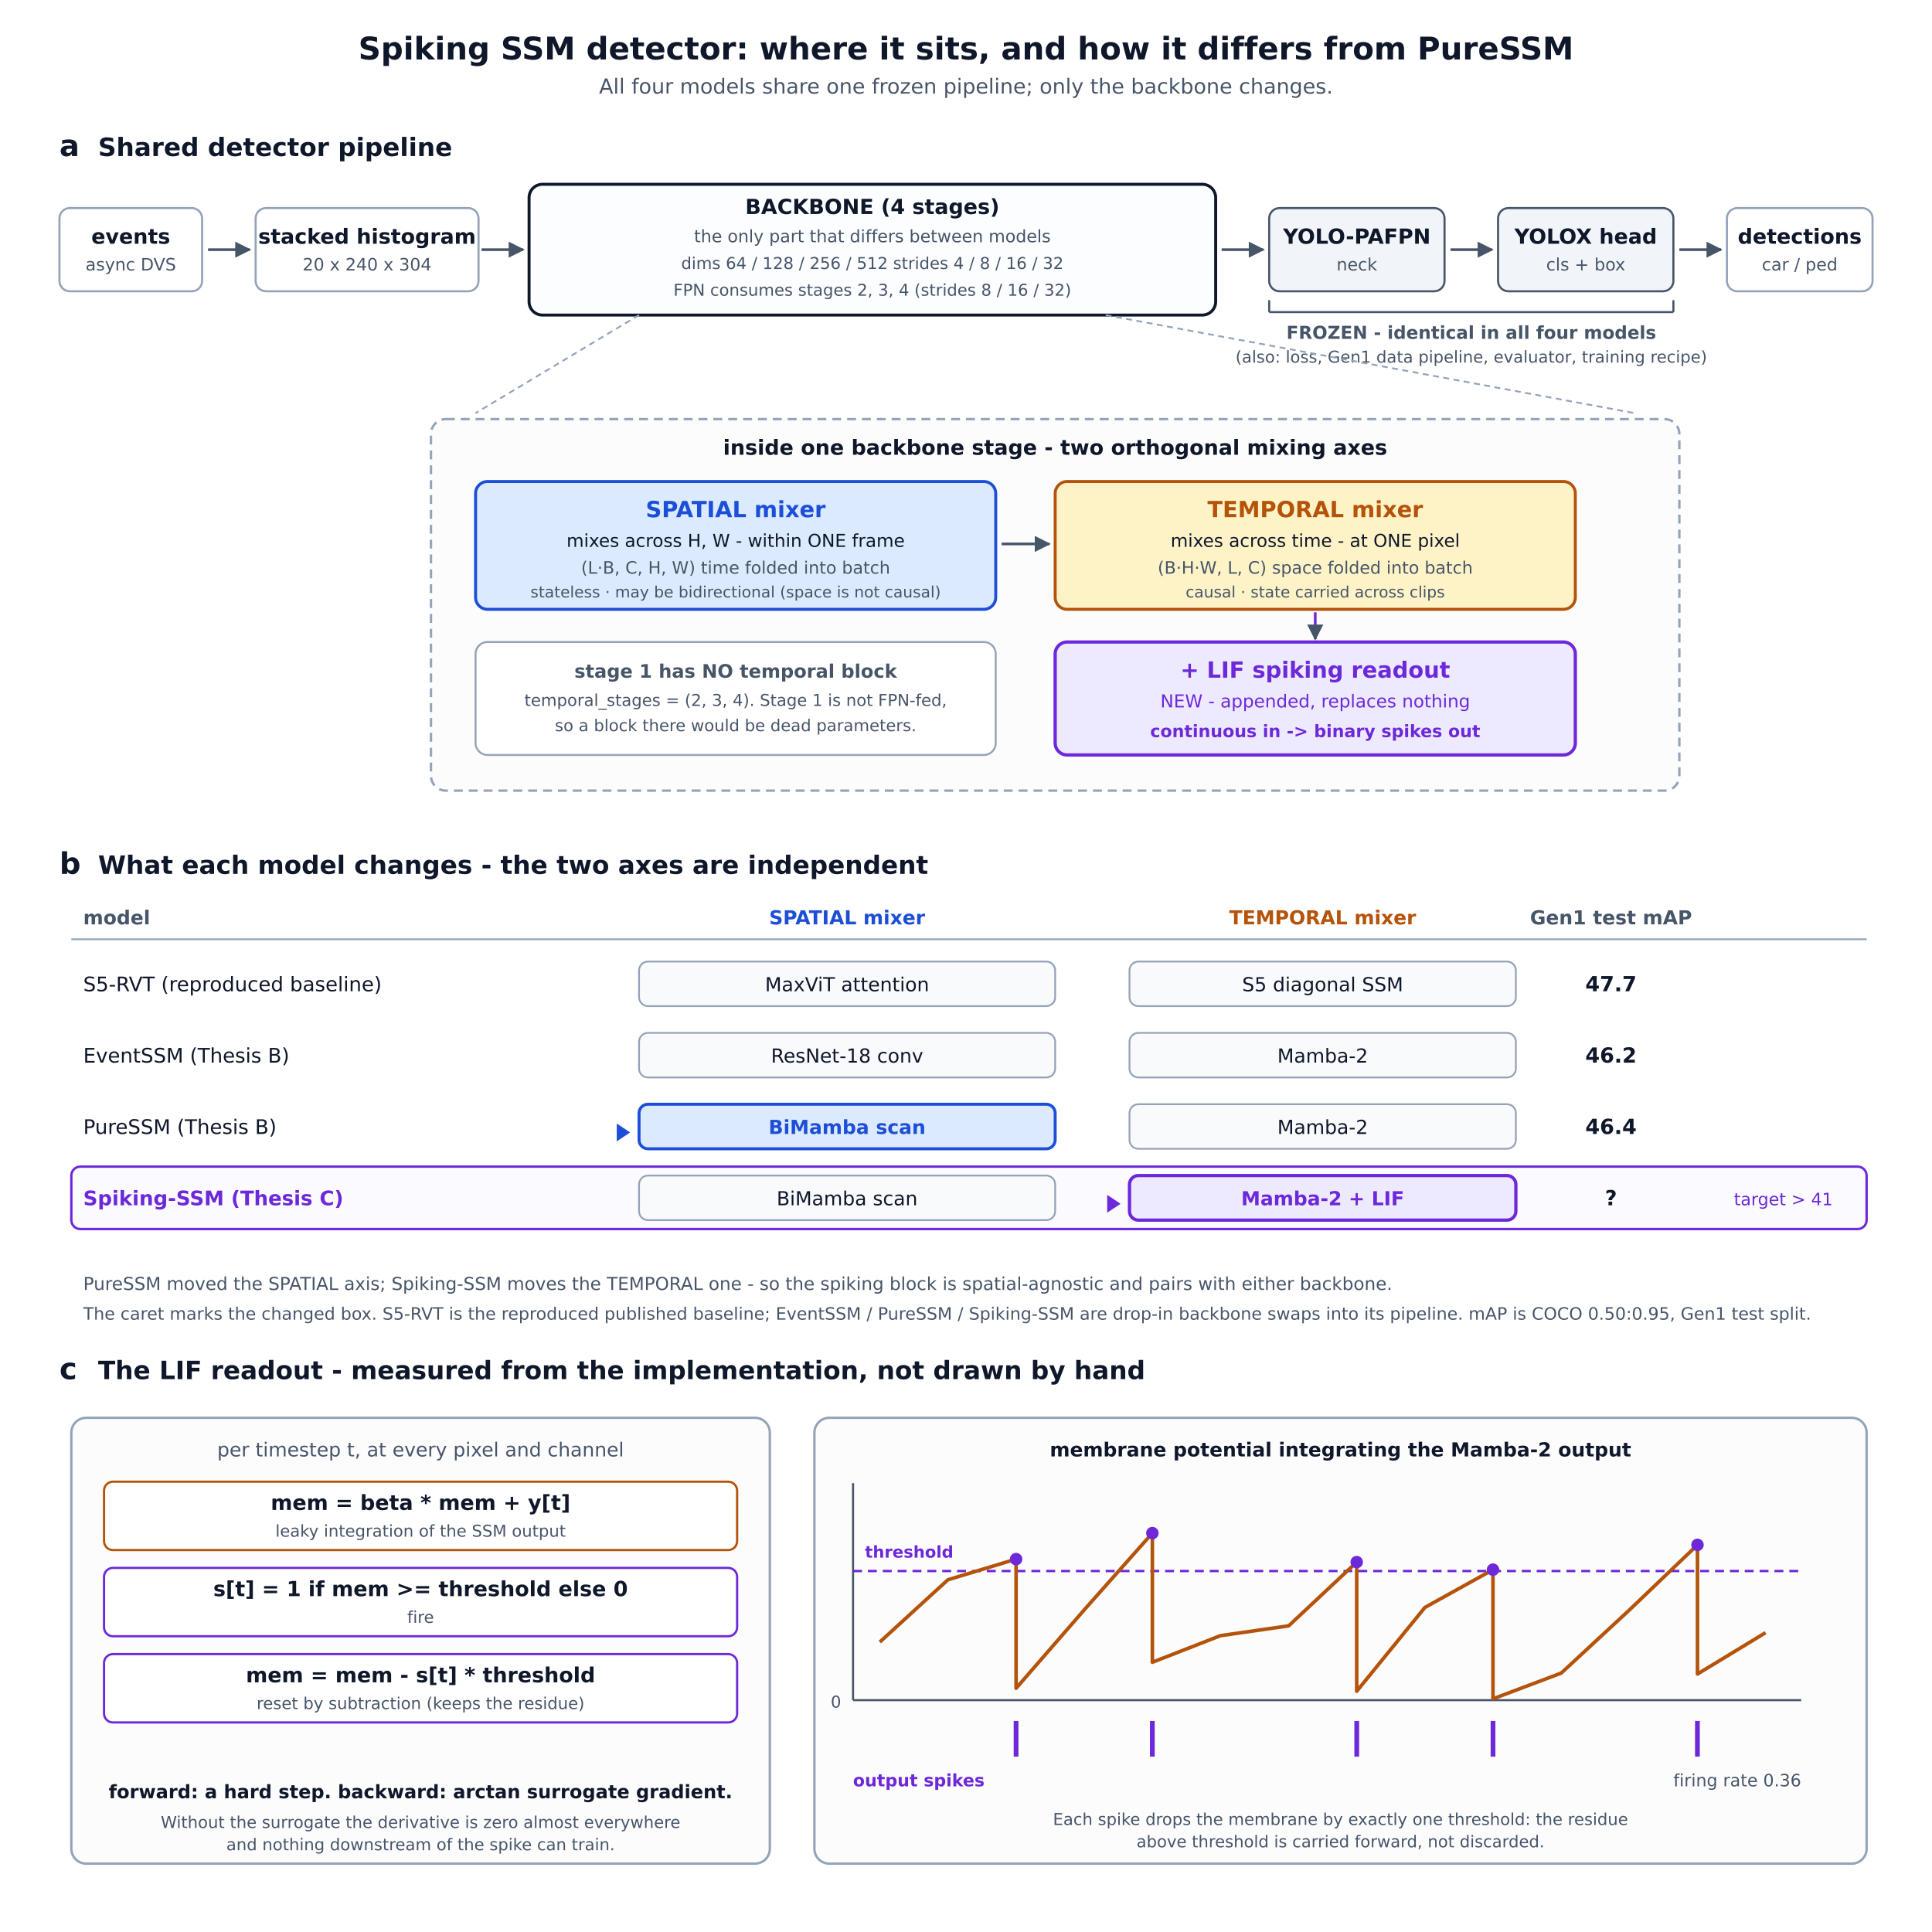
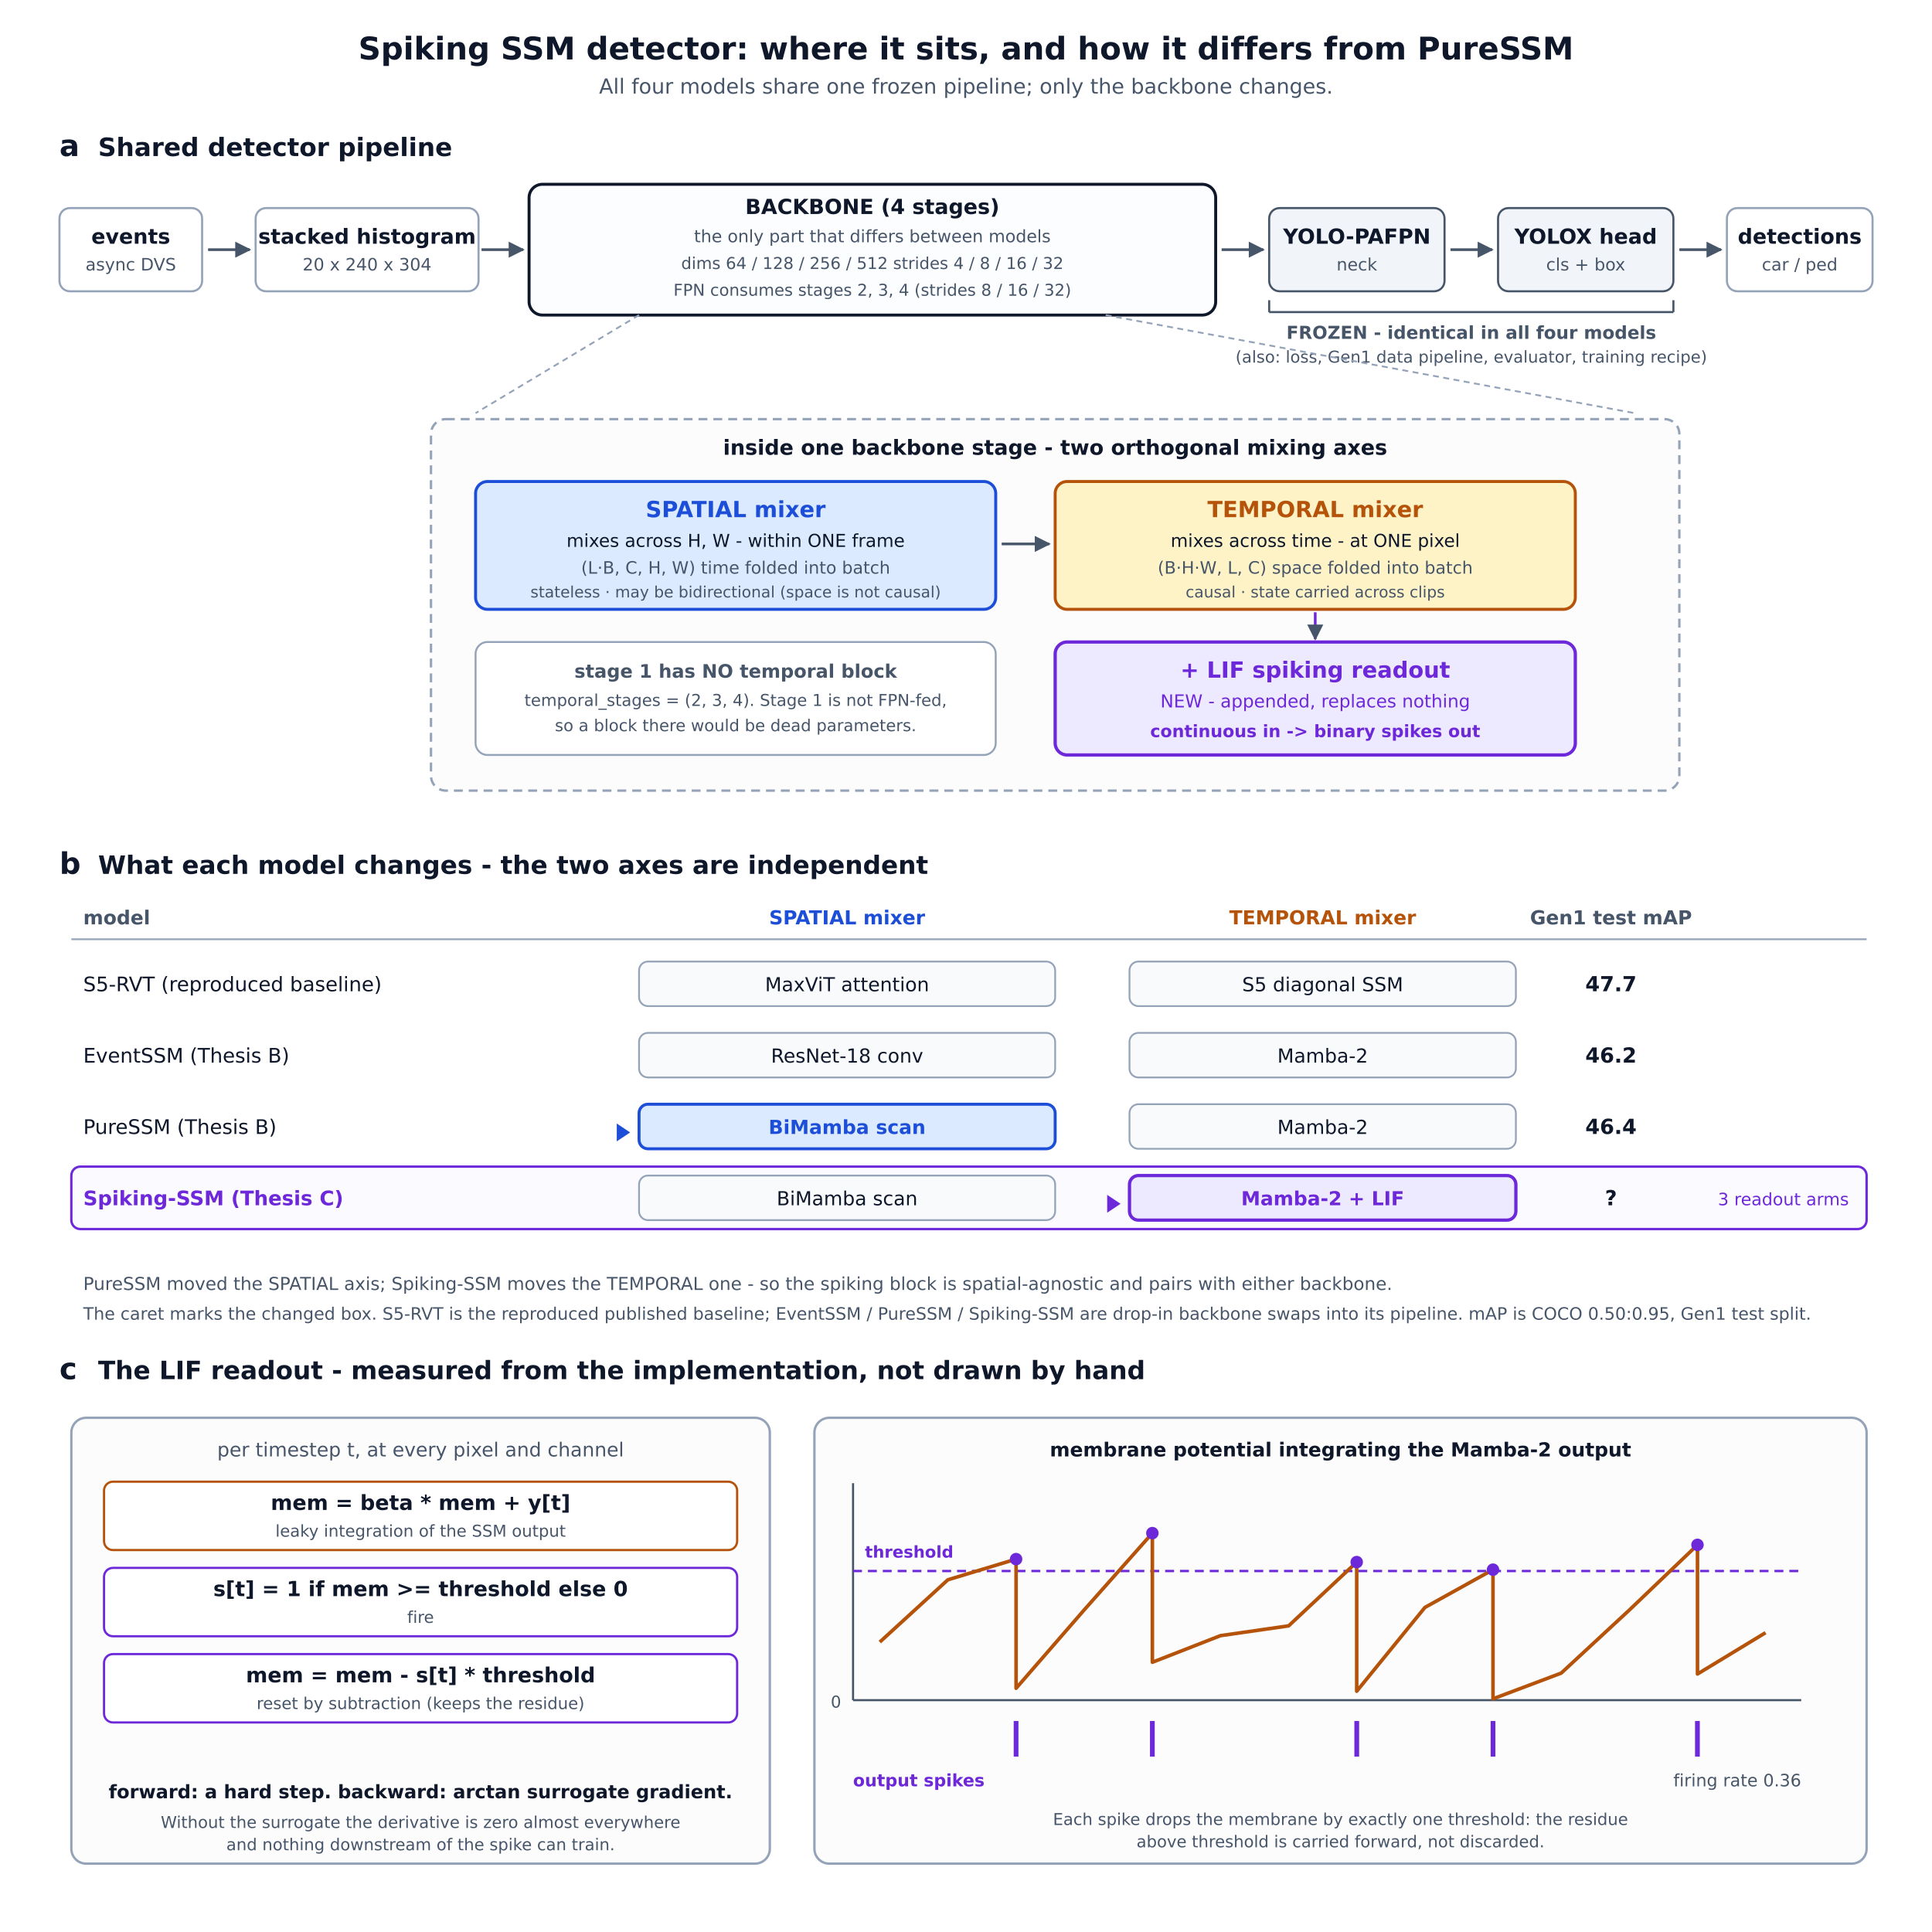
<svg xmlns="http://www.w3.org/2000/svg" width="1300" height="1300" viewBox="0 0 1300 1300">
  <defs>
    <marker id="ah" viewBox="0 0 10 10" refX="9" refY="5" markerWidth="6" markerHeight="6" orient="auto-start-reverse">
      <path d="M0,0 L10,5 L0,10 z" fill="#475569" />
    </marker>
  </defs>
  <rect width="1300" height="1300" fill="#ffffff" />
  <text x="650.0" y="40" font-family="DejaVu Sans, Helvetica, Arial, sans-serif" font-size="21" font-weight="bold" font-style="normal" fill="#0f172a" text-anchor="middle">Spiking SSM detector: where it sits, and how it differs from PureSSM</text>
  <text x="650.0" y="63" font-family="DejaVu Sans, Helvetica, Arial, sans-serif" font-size="14" font-weight="normal" font-style="normal" fill="#475569" text-anchor="middle">All four models share one frozen pipeline; only the backbone changes.</text>
  <text x="40" y="105" font-family="DejaVu Sans, Helvetica, Arial, sans-serif" font-size="20" font-weight="bold" font-style="normal" fill="#0f172a" text-anchor="start">a</text>
  <text x="66" y="105" font-family="DejaVu Sans, Helvetica, Arial, sans-serif" font-size="17" font-weight="bold" font-style="normal" fill="#0f172a" text-anchor="start">Shared detector pipeline</text>
  <rect x="40" y="140" width="96" height="56" rx="7" fill="#fff" stroke="#94a3b8" stroke-width="1.4" />
  <text x="88.0" y="164" font-family="DejaVu Sans, Helvetica, Arial, sans-serif" font-size="14" font-weight="bold" font-style="normal" fill="#0f172a" text-anchor="middle">events</text>
  <text x="88.0" y="182" font-family="DejaVu Sans, Helvetica, Arial, sans-serif" font-size="11.5" font-weight="normal" font-style="normal" fill="#475569" text-anchor="middle">async DVS</text>
  <line x1="140" y1="168" x2="168" y2="168" stroke="#475569" stroke-width="1.8" marker-end="url(#ah)" />
  <rect x="172" y="140" width="150" height="56" rx="7" fill="#fff" stroke="#94a3b8" stroke-width="1.4" />
  <text x="247.0" y="164" font-family="DejaVu Sans, Helvetica, Arial, sans-serif" font-size="14" font-weight="bold" font-style="normal" fill="#0f172a" text-anchor="middle">stacked histogram</text>
  <text x="247.0" y="182" font-family="DejaVu Sans, Helvetica, Arial, sans-serif" font-size="11.5" font-weight="normal" font-style="normal" fill="#475569" text-anchor="middle">20 x 240 x 304</text>
  <line x1="324" y1="168" x2="352" y2="168" stroke="#475569" stroke-width="1.8" marker-end="url(#ah)" />
  <rect x="356" y="124" width="462" height="88" rx="9" fill="#fbfdff" stroke="#0f172a" stroke-width="2.0" />
  <text x="587" y="144" font-family="DejaVu Sans, Helvetica, Arial, sans-serif" font-size="14" font-weight="bold" font-style="normal" fill="#0f172a" text-anchor="middle">BACKBONE  (4 stages)</text>
  <text x="587" y="163" font-family="DejaVu Sans, Helvetica, Arial, sans-serif" font-size="11.5" font-weight="italic" font-style="normal" fill="#475569" text-anchor="middle">the only part that differs between models</text>
  <text x="587" y="181" font-family="DejaVu Sans, Helvetica, Arial, sans-serif" font-size="11" font-weight="normal" font-style="normal" fill="#475569" text-anchor="middle">dims 64 / 128 / 256 / 512      strides 4 / 8 / 16 / 32</text>
  <text x="587" y="199" font-family="DejaVu Sans, Helvetica, Arial, sans-serif" font-size="11" font-weight="normal" font-style="normal" fill="#475569" text-anchor="middle">FPN consumes stages 2, 3, 4  (strides 8 / 16 / 32)</text>
  <line x1="822" y1="168" x2="850" y2="168" stroke="#475569" stroke-width="1.8" marker-end="url(#ah)" />
  <rect x="854" y="140" width="118" height="56" rx="7" fill="#f1f5f9" stroke="#475569" stroke-width="1.4" />
  <text x="913.0" y="164" font-family="DejaVu Sans, Helvetica, Arial, sans-serif" font-size="14" font-weight="bold" font-style="normal" fill="#0f172a" text-anchor="middle">YOLO-PAFPN</text>
  <text x="913.0" y="182" font-family="DejaVu Sans, Helvetica, Arial, sans-serif" font-size="11.5" font-weight="normal" font-style="normal" fill="#475569" text-anchor="middle">neck</text>
  <line x1="976" y1="168" x2="1004" y2="168" stroke="#475569" stroke-width="1.8" marker-end="url(#ah)" />
  <rect x="1008" y="140" width="118" height="56" rx="7" fill="#f1f5f9" stroke="#475569" stroke-width="1.4" />
  <text x="1067.0" y="164" font-family="DejaVu Sans, Helvetica, Arial, sans-serif" font-size="14" font-weight="bold" font-style="normal" fill="#0f172a" text-anchor="middle">YOLOX head</text>
  <text x="1067.0" y="182" font-family="DejaVu Sans, Helvetica, Arial, sans-serif" font-size="11.5" font-weight="normal" font-style="normal" fill="#475569" text-anchor="middle">cls + box</text>
  <line x1="1130" y1="168" x2="1158" y2="168" stroke="#475569" stroke-width="1.8" marker-end="url(#ah)" />
  <rect x="1162" y="140" width="98" height="56" rx="7" fill="#fff" stroke="#94a3b8" stroke-width="1.4" />
  <text x="1211.0" y="164" font-family="DejaVu Sans, Helvetica, Arial, sans-serif" font-size="14" font-weight="bold" font-style="normal" fill="#0f172a" text-anchor="middle">detections</text>
  <text x="1211.0" y="182" font-family="DejaVu Sans, Helvetica, Arial, sans-serif" font-size="11.5" font-weight="normal" font-style="normal" fill="#475569" text-anchor="middle">car / ped</text>
  <line x1="854" y1="210" x2="1126" y2="210" stroke="#475569" stroke-width="1.4" />
  <line x1="854" y1="210" x2="854" y2="202" stroke="#475569" stroke-width="1.4" />
  <line x1="1126" y1="210" x2="1126" y2="202" stroke="#475569" stroke-width="1.4" />
  <text x="990" y="228" font-family="DejaVu Sans, Helvetica, Arial, sans-serif" font-size="12" font-weight="bold" font-style="normal" fill="#475569" text-anchor="middle">FROZEN - identical in all four models</text>
  <text x="990" y="244" font-family="DejaVu Sans, Helvetica, Arial, sans-serif" font-size="11" font-weight="italic" font-style="normal" fill="#475569" text-anchor="middle">(also: loss, Gen1 data pipeline, evaluator, training recipe)</text>
  <line x1="430" y1="212" x2="320" y2="278" stroke="#94a3b8" stroke-width="1.2" stroke-dasharray="4 3" />
  <line x1="744" y1="212" x2="1100" y2="278" stroke="#94a3b8" stroke-width="1.2" stroke-dasharray="4 3" />
  <rect x="290" y="282" width="840" height="250" rx="10" fill="#fcfcfd" stroke="#94a3b8" stroke-width="1.6" stroke-dasharray="6 4" />
  <text x="710" y="306" font-family="DejaVu Sans, Helvetica, Arial, sans-serif" font-size="14" font-weight="bold" font-style="normal" fill="#0f172a" text-anchor="middle">inside one backbone stage - two orthogonal mixing axes</text>
  <rect x="320" y="324" width="350" height="86" rx="8" fill="#dbeafe" stroke="#1d4ed8" stroke-width="2.0" />
  <text x="495" y="348" font-family="DejaVu Sans, Helvetica, Arial, sans-serif" font-size="15" font-weight="bold" font-style="normal" fill="#1d4ed8" text-anchor="middle">SPATIAL mixer</text>
  <text x="495" y="368" font-family="DejaVu Sans, Helvetica, Arial, sans-serif" font-size="12" font-weight="normal" font-style="normal" fill="#0f172a" text-anchor="middle">mixes across H, W  -  within ONE frame</text>
  <text x="495" y="386" font-family="DejaVu Sans, Helvetica, Arial, sans-serif" font-size="11.5" font-weight="normal" font-style="normal" fill="#475569" text-anchor="middle">(L·B, C, H, W)   time folded into batch</text>
  <text x="495" y="402" font-family="DejaVu Sans, Helvetica, Arial, sans-serif" font-size="10.5" font-weight="italic" font-style="normal" fill="#475569" text-anchor="middle">stateless  ·  may be bidirectional (space is not causal)</text>
  <line x1="674" y1="366" x2="706" y2="366" stroke="#475569" stroke-width="1.8" marker-end="url(#ah)" />
  <rect x="710" y="324" width="350" height="86" rx="8" fill="#fef3c7" stroke="#b45309" stroke-width="2.0" />
  <text x="885" y="348" font-family="DejaVu Sans, Helvetica, Arial, sans-serif" font-size="15" font-weight="bold" font-style="normal" fill="#b45309" text-anchor="middle">TEMPORAL mixer</text>
  <text x="885" y="368" font-family="DejaVu Sans, Helvetica, Arial, sans-serif" font-size="12" font-weight="normal" font-style="normal" fill="#0f172a" text-anchor="middle">mixes across time  -  at ONE pixel</text>
  <text x="885" y="386" font-family="DejaVu Sans, Helvetica, Arial, sans-serif" font-size="11.5" font-weight="normal" font-style="normal" fill="#475569" text-anchor="middle">(B·H·W, L, C)   space folded into batch</text>
  <text x="885" y="402" font-family="DejaVu Sans, Helvetica, Arial, sans-serif" font-size="10.5" font-weight="italic" font-style="normal" fill="#475569" text-anchor="middle">causal  ·  state carried across clips</text>
  <line x1="885" y1="412" x2="885" y2="430" stroke="#6d28d9" stroke-width="1.8" marker-end="url(#ah)" />
  <rect x="710" y="432" width="350" height="76" rx="8" fill="#ede9fe" stroke="#6d28d9" stroke-width="2.2" />
  <text x="885" y="456" font-family="DejaVu Sans, Helvetica, Arial, sans-serif" font-size="15" font-weight="bold" font-style="normal" fill="#6d28d9" text-anchor="middle">+  LIF spiking readout</text>
  <text x="885" y="476" font-family="DejaVu Sans, Helvetica, Arial, sans-serif" font-size="12" font-weight="italic" font-style="normal" fill="#6d28d9" text-anchor="middle">NEW - appended, replaces nothing</text>
  <text x="885" y="496" font-family="DejaVu Sans, Helvetica, Arial, sans-serif" font-size="11.5" font-weight="bold" font-style="normal" fill="#6d28d9" text-anchor="middle">continuous in  -&gt;  binary spikes out</text>
  <rect x="320" y="432" width="350" height="76" rx="8" fill="#fff" stroke="#94a3b8" stroke-width="1.3" />
  <text x="495" y="456" font-family="DejaVu Sans, Helvetica, Arial, sans-serif" font-size="12.5" font-weight="bold" font-style="normal" fill="#475569" text-anchor="middle">stage 1 has NO temporal block</text>
  <text x="495" y="475" font-family="DejaVu Sans, Helvetica, Arial, sans-serif" font-size="11" font-weight="normal" font-style="normal" fill="#475569" text-anchor="middle">temporal_stages = (2, 3, 4). Stage 1 is not FPN-fed,</text>
  <text x="495" y="492" font-family="DejaVu Sans, Helvetica, Arial, sans-serif" font-size="11" font-weight="normal" font-style="normal" fill="#475569" text-anchor="middle">so a block there would be dead parameters.</text>
  <text x="40" y="588" font-family="DejaVu Sans, Helvetica, Arial, sans-serif" font-size="20" font-weight="bold" font-style="normal" fill="#0f172a" text-anchor="start">b</text>
  <text x="66" y="588" font-family="DejaVu Sans, Helvetica, Arial, sans-serif" font-size="17" font-weight="bold" font-style="normal" fill="#0f172a" text-anchor="start">What each model changes - the two axes are independent</text>
  <text x="56" y="622" font-family="DejaVu Sans, Helvetica, Arial, sans-serif" font-size="13" font-weight="bold" font-style="normal" fill="#475569" text-anchor="start">model</text>
  <text x="570" y="622" font-family="DejaVu Sans, Helvetica, Arial, sans-serif" font-size="13" font-weight="bold" font-style="normal" fill="#1d4ed8" text-anchor="middle">SPATIAL mixer</text>
  <text x="890" y="622" font-family="DejaVu Sans, Helvetica, Arial, sans-serif" font-size="13" font-weight="bold" font-style="normal" fill="#b45309" text-anchor="middle">TEMPORAL mixer</text>
  <text x="1084" y="622" font-family="DejaVu Sans, Helvetica, Arial, sans-serif" font-size="13" font-weight="bold" font-style="normal" fill="#475569" text-anchor="middle">Gen1 test mAP</text>
  <line x1="48" y1="632" x2="1256" y2="632" stroke="#94a3b8" stroke-width="1.2" />
  <text x="56" y="667" font-family="DejaVu Sans, Helvetica, Arial, sans-serif" font-size="13.5" font-weight="normal" font-style="normal" fill="#0f172a" text-anchor="start">S5-RVT  (reproduced baseline)</text>
  <rect x="430" y="647" width="280" height="30" rx="6" fill="#f8fafc" stroke="#94a3b8" stroke-width="1.2" />
  <text x="570" y="667" font-family="DejaVu Sans, Helvetica, Arial, sans-serif" font-size="13" font-weight="normal" font-style="normal" fill="#0f172a" text-anchor="middle">MaxViT attention</text>
  <rect x="760" y="647" width="260" height="30" rx="6" fill="#f8fafc" stroke="#94a3b8" stroke-width="1.2" />
  <text x="890" y="667" font-family="DejaVu Sans, Helvetica, Arial, sans-serif" font-size="13" font-weight="normal" font-style="normal" fill="#0f172a" text-anchor="middle">S5 diagonal SSM</text>
  <text x="1084" y="667" font-family="DejaVu Sans, Helvetica, Arial, sans-serif" font-size="14" font-weight="bold" font-style="normal" fill="#0f172a" text-anchor="middle">47.7</text>
  <text x="56" y="715" font-family="DejaVu Sans, Helvetica, Arial, sans-serif" font-size="13.5" font-weight="normal" font-style="normal" fill="#0f172a" text-anchor="start">EventSSM  (Thesis B)</text>
  <rect x="430" y="695" width="280" height="30" rx="6" fill="#f8fafc" stroke="#94a3b8" stroke-width="1.2" />
  <text x="570" y="715" font-family="DejaVu Sans, Helvetica, Arial, sans-serif" font-size="13" font-weight="normal" font-style="normal" fill="#0f172a" text-anchor="middle">ResNet-18 conv</text>
  <rect x="760" y="695" width="260" height="30" rx="6" fill="#f8fafc" stroke="#94a3b8" stroke-width="1.2" />
  <text x="890" y="715" font-family="DejaVu Sans, Helvetica, Arial, sans-serif" font-size="13" font-weight="normal" font-style="normal" fill="#0f172a" text-anchor="middle">Mamba-2</text>
  <text x="1084" y="715" font-family="DejaVu Sans, Helvetica, Arial, sans-serif" font-size="14" font-weight="bold" font-style="normal" fill="#0f172a" text-anchor="middle">46.2</text>
  <text x="56" y="763" font-family="DejaVu Sans, Helvetica, Arial, sans-serif" font-size="13.5" font-weight="normal" font-style="normal" fill="#0f172a" text-anchor="start">PureSSM  (Thesis B)</text>
  <path d="M 415 756 L 424 762 L 415 768 z" fill="#1d4ed8" />
  <rect x="430" y="743" width="280" height="30" rx="6" fill="#dbeafe" stroke="#1d4ed8" stroke-width="2.0" />
  <text x="570" y="763" font-family="DejaVu Sans, Helvetica, Arial, sans-serif" font-size="13" font-weight="bold" font-style="normal" fill="#1d4ed8" text-anchor="middle">BiMamba scan</text>
  <rect x="760" y="743" width="260" height="30" rx="6" fill="#f8fafc" stroke="#94a3b8" stroke-width="1.2" />
  <text x="890" y="763" font-family="DejaVu Sans, Helvetica, Arial, sans-serif" font-size="13" font-weight="normal" font-style="normal" fill="#0f172a" text-anchor="middle">Mamba-2</text>
  <text x="1084" y="763" font-family="DejaVu Sans, Helvetica, Arial, sans-serif" font-size="14" font-weight="bold" font-style="normal" fill="#0f172a" text-anchor="middle">46.4</text>
  <rect x="48" y="785" width="1208" height="42" rx="6" fill="#fbfaff" stroke="#6d28d9" stroke-width="1.6" />
  <text x="56" y="811" font-family="DejaVu Sans, Helvetica, Arial, sans-serif" font-size="13.5" font-weight="bold" font-style="normal" fill="#6d28d9" text-anchor="start">Spiking-SSM  (Thesis C)</text>
  <path d="M 745 804 L 754 810 L 745 816 z" fill="#6d28d9" />
  <rect x="430" y="791" width="280" height="30" rx="6" fill="#f8fafc" stroke="#94a3b8" stroke-width="1.2" />
  <text x="570" y="811" font-family="DejaVu Sans, Helvetica, Arial, sans-serif" font-size="13" font-weight="normal" font-style="normal" fill="#0f172a" text-anchor="middle">BiMamba scan</text>
  <rect x="760" y="791" width="260" height="30" rx="6" fill="#ede9fe" stroke="#6d28d9" stroke-width="2.2" />
  <text x="890" y="811" font-family="DejaVu Sans, Helvetica, Arial, sans-serif" font-size="13" font-weight="bold" font-style="normal" fill="#6d28d9" text-anchor="middle">Mamba-2  +  LIF</text>
  <text x="1084" y="811" font-family="DejaVu Sans, Helvetica, Arial, sans-serif" font-size="14" font-weight="bold" font-style="normal" fill="#0f172a" text-anchor="middle">?</text>
-   <text x="1200" y="811" font-family="DejaVu Sans, Helvetica, Arial, sans-serif" font-size="11.5" font-weight="italic" font-style="normal" fill="#6d28d9" text-anchor="middle">target &gt; 41</text>
+   <text x="1200" y="811" font-family="DejaVu Sans, Helvetica, Arial, sans-serif" font-size="11.5" font-weight="italic" font-style="normal" fill="#6d28d9" text-anchor="middle">3 readout arms</text>
  <text x="56" y="868" font-family="DejaVu Sans, Helvetica, Arial, sans-serif" font-size="12" font-weight="italic" font-style="normal" fill="#475569" text-anchor="start">PureSSM moved the SPATIAL axis; Spiking-SSM moves the TEMPORAL one - so the spiking block is spatial-agnostic and pairs with either backbone.</text>
  <text x="56" y="888" font-family="DejaVu Sans, Helvetica, Arial, sans-serif" font-size="11.5" font-weight="italic" font-style="normal" fill="#475569" text-anchor="start">The caret marks the changed box. S5-RVT is the reproduced published baseline; EventSSM / PureSSM / Spiking-SSM are drop-in backbone swaps into its pipeline. mAP is COCO 0.50:0.95, Gen1 test split.</text>
  <text x="40" y="928" font-family="DejaVu Sans, Helvetica, Arial, sans-serif" font-size="20" font-weight="bold" font-style="normal" fill="#0f172a" text-anchor="start">c</text>
  <text x="66" y="928" font-family="DejaVu Sans, Helvetica, Arial, sans-serif" font-size="17" font-weight="bold" font-style="normal" fill="#0f172a" text-anchor="start">The LIF readout - measured from the implementation, not drawn by hand</text>
  <rect x="48" y="954" width="470" height="300" rx="10" fill="#fcfcfd" stroke="#94a3b8" stroke-width="1.6" />
  <text x="283" y="980" font-family="DejaVu Sans, Helvetica, Arial, sans-serif" font-size="13" font-weight="italic" font-style="normal" fill="#475569" text-anchor="middle">per timestep t, at every pixel and channel</text>
  <rect x="70" y="997" width="426" height="46" rx="6" fill="#ffffff" stroke="#b45309" stroke-width="1.5" />
  <text x="283" y="1016" font-family="DejaVu Sans, Helvetica, Arial, sans-serif" font-size="14" font-weight="bold" font-style="normal" fill="#0f172a" text-anchor="middle">mem  =  beta * mem  +  y[t]</text>
  <text x="283" y="1034" font-family="DejaVu Sans, Helvetica, Arial, sans-serif" font-size="11" font-weight="italic" font-style="normal" fill="#475569" text-anchor="middle">leaky integration of the SSM output</text>
  <rect x="70" y="1055" width="426" height="46" rx="6" fill="#ffffff" stroke="#6d28d9" stroke-width="1.5" />
  <text x="283" y="1074" font-family="DejaVu Sans, Helvetica, Arial, sans-serif" font-size="14" font-weight="bold" font-style="normal" fill="#0f172a" text-anchor="middle">s[t]  =  1  if  mem &gt;= threshold  else 0</text>
  <text x="283" y="1092" font-family="DejaVu Sans, Helvetica, Arial, sans-serif" font-size="11" font-weight="italic" font-style="normal" fill="#475569" text-anchor="middle">fire</text>
  <rect x="70" y="1113" width="426" height="46" rx="6" fill="#ffffff" stroke="#6d28d9" stroke-width="1.5" />
  <text x="283" y="1132" font-family="DejaVu Sans, Helvetica, Arial, sans-serif" font-size="14" font-weight="bold" font-style="normal" fill="#0f172a" text-anchor="middle">mem  =  mem  -  s[t] * threshold</text>
  <text x="283" y="1150" font-family="DejaVu Sans, Helvetica, Arial, sans-serif" font-size="11" font-weight="italic" font-style="normal" fill="#475569" text-anchor="middle">reset by subtraction (keeps the residue)</text>
  <text x="283" y="1210" font-family="DejaVu Sans, Helvetica, Arial, sans-serif" font-size="12.5" font-weight="bold" font-style="normal" fill="#0f172a" text-anchor="middle">forward: a hard step.   backward: arctan surrogate gradient.</text>
  <text x="283" y="1230" font-family="DejaVu Sans, Helvetica, Arial, sans-serif" font-size="11" font-weight="italic" font-style="normal" fill="#475569" text-anchor="middle">Without the surrogate the derivative is zero almost everywhere</text>
  <text x="283" y="1245" font-family="DejaVu Sans, Helvetica, Arial, sans-serif" font-size="11" font-weight="italic" font-style="normal" fill="#475569" text-anchor="middle">and nothing downstream of the spike can train.</text>
  <rect x="548" y="954" width="708" height="300" rx="10" fill="#fcfcfd" stroke="#94a3b8" stroke-width="1.6" />
  <text x="902" y="980" font-family="DejaVu Sans, Helvetica, Arial, sans-serif" font-size="13" font-weight="bold" font-style="normal" fill="#0f172a" text-anchor="middle">membrane potential integrating the Mamba-2 output</text>
  <line x1="574" y1="1144.0" x2="1212" y2="1144.0" stroke="#475569" stroke-width="1.4" />
  <line x1="574" y1="1144.0" x2="574" y2="998" stroke="#475569" stroke-width="1.4" />
  <line x1="574" y1="1057.103" x2="1212" y2="1057.103" stroke="#6d28d9" stroke-width="1.6" stroke-dasharray="6 4" />
  <text x="582" y="1048.103" font-family="DejaVu Sans, Helvetica, Arial, sans-serif" font-size="11" font-weight="bold" font-style="normal" fill="#6d28d9" text-anchor="start">threshold</text>
  <text x="566" y="1149.0" font-family="DejaVu Sans, Helvetica, Arial, sans-serif" font-size="11" font-weight="normal" font-style="normal" fill="#475569" text-anchor="end">0</text>
  <polyline points="592.0,1104.9 637.8,1063.0 683.7,1049.1 683.7,1136.0 729.5,1083.3 775.4,1031.6 775.4,1118.5 821.2,1100.6 867.1,1094.0 912.9,1051.1 912.9,1138.0 958.8,1081.6 1004.6,1056.2 1004.6,1143.1 1050.5,1125.8 1096.3,1083.4 1142.2,1039.5 1142.2,1126.4 1188.0,1098.6" fill="none" stroke="#b45309" stroke-width="2.4" stroke-linejoin="round" />
  <circle cx="683.7" cy="1049.1" r="4.2" fill="#6d28d9" />
  <line x1="683.692" y1="1158" x2="683.692" y2="1182" stroke="#6d28d9" stroke-width="3.2" />
  <circle cx="775.4" cy="1031.6" r="4.2" fill="#6d28d9" />
  <line x1="775.385" y1="1158" x2="775.385" y2="1182" stroke="#6d28d9" stroke-width="3.2" />
  <circle cx="912.9" cy="1051.1" r="4.2" fill="#6d28d9" />
  <line x1="912.923" y1="1158" x2="912.923" y2="1182" stroke="#6d28d9" stroke-width="3.2" />
  <circle cx="1004.6" cy="1056.2" r="4.2" fill="#6d28d9" />
  <line x1="1004.615" y1="1158" x2="1004.615" y2="1182" stroke="#6d28d9" stroke-width="3.2" />
  <circle cx="1142.2" cy="1039.5" r="4.2" fill="#6d28d9" />
  <line x1="1142.154" y1="1158" x2="1142.154" y2="1182" stroke="#6d28d9" stroke-width="3.2" />
  <text x="574" y="1202" font-family="DejaVu Sans, Helvetica, Arial, sans-serif" font-size="11.5" font-weight="bold" font-style="normal" fill="#6d28d9" text-anchor="start">output spikes</text>
  <text x="1212" y="1202" font-family="DejaVu Sans, Helvetica, Arial, sans-serif" font-size="11.5" font-weight="italic" font-style="normal" fill="#475569" text-anchor="end">firing rate 0.36</text>
  <text x="902" y="1228" font-family="DejaVu Sans, Helvetica, Arial, sans-serif" font-size="11" font-weight="italic" font-style="normal" fill="#475569" text-anchor="middle">Each spike drops the membrane by exactly one threshold: the residue</text>
  <text x="902" y="1243" font-family="DejaVu Sans, Helvetica, Arial, sans-serif" font-size="11" font-weight="italic" font-style="normal" fill="#475569" text-anchor="middle">above threshold is carried forward, not discarded.</text>
</svg>
